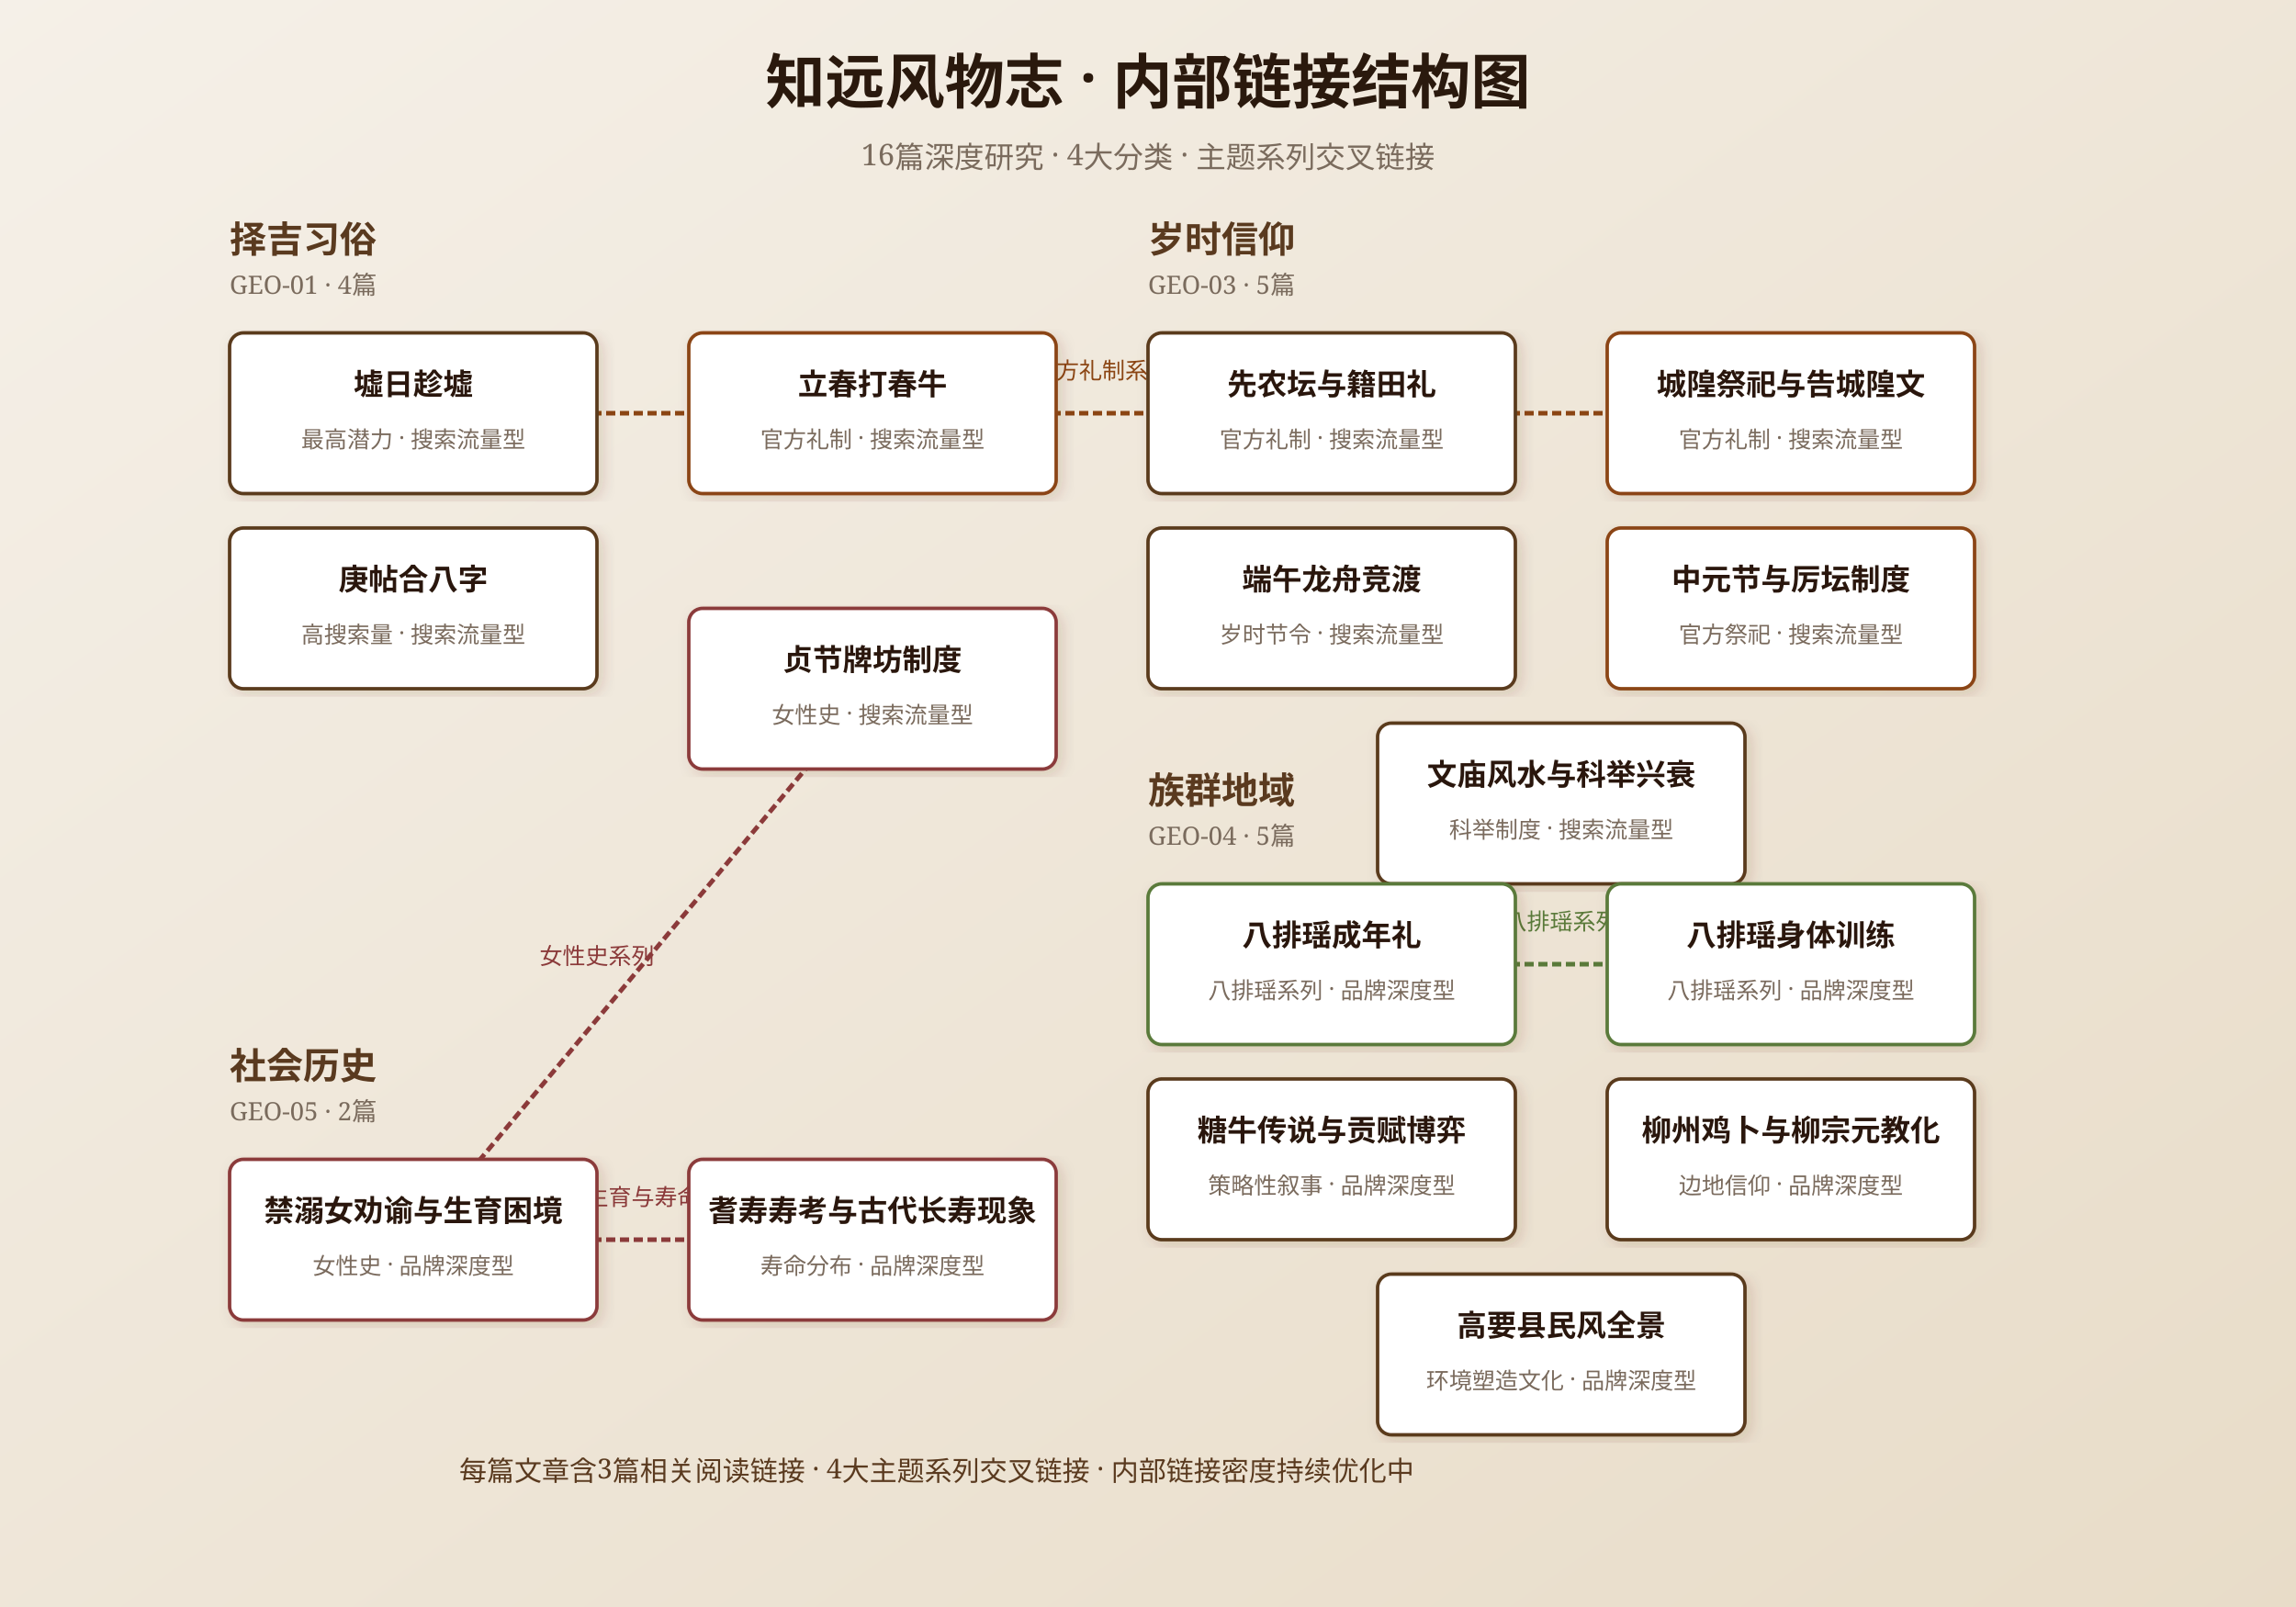
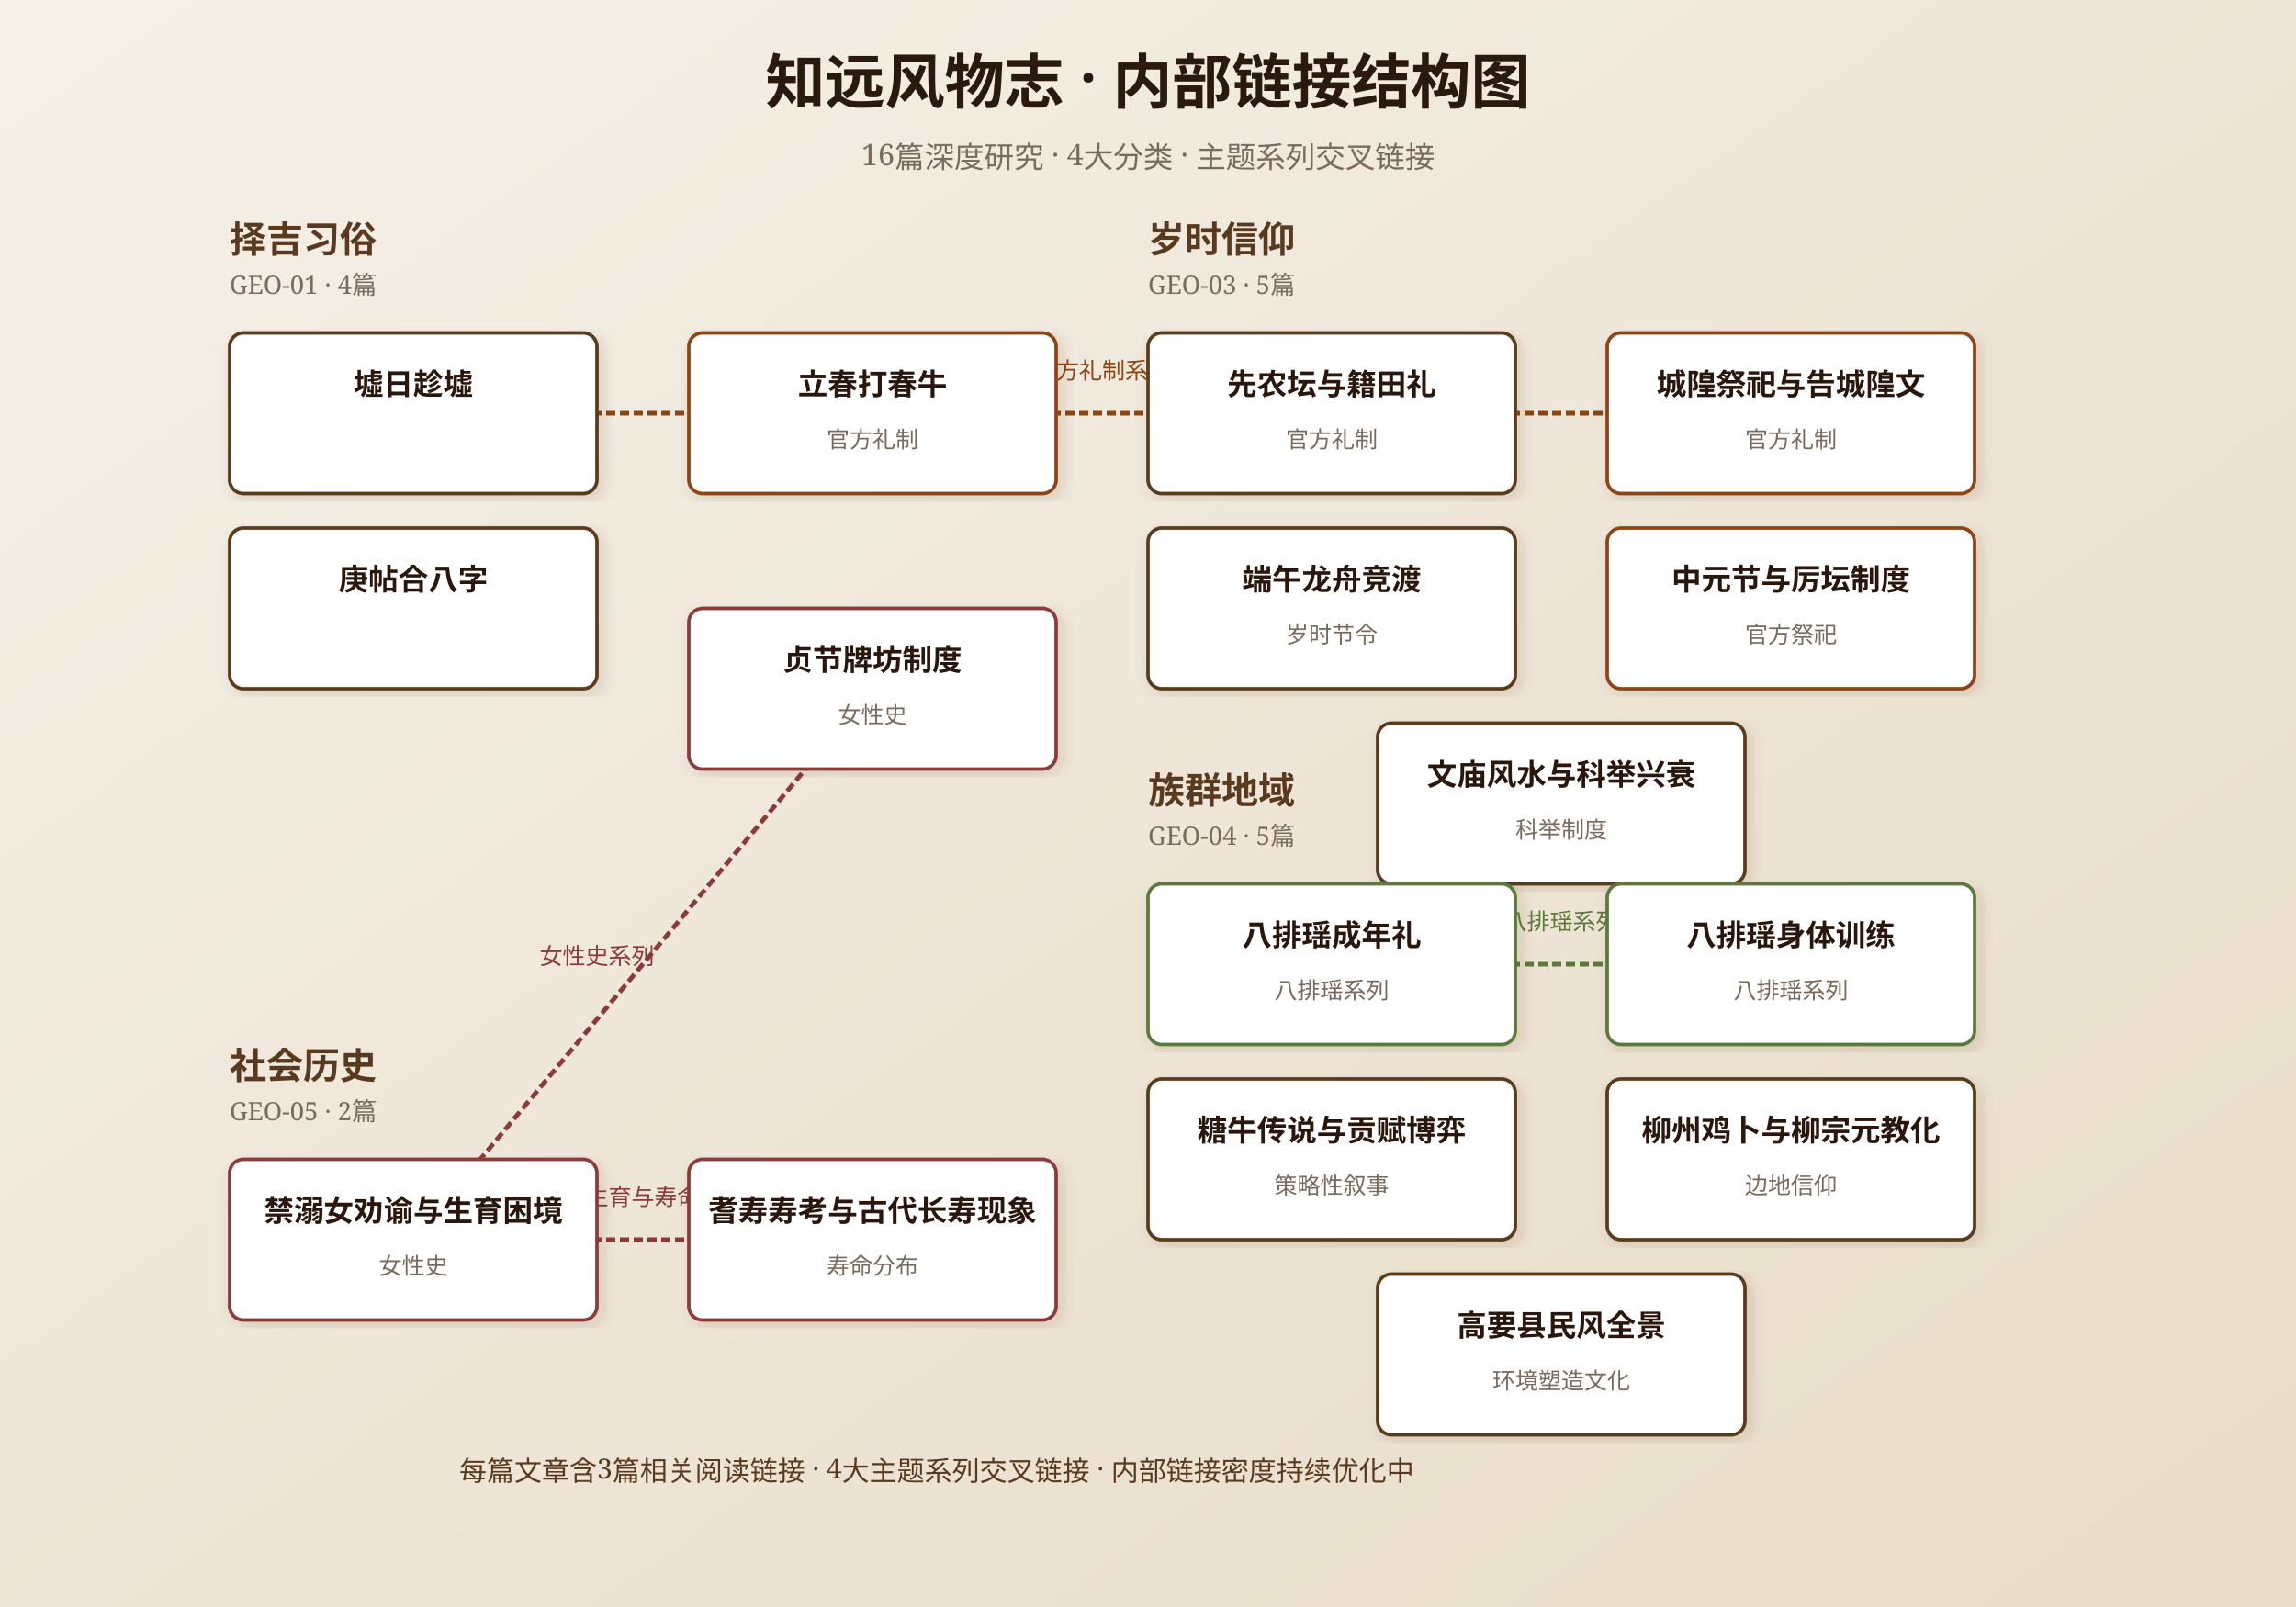
<svg xmlns="http://www.w3.org/2000/svg" viewBox="0 0 1000 700" width="1000" height="700">
  <defs>
    <linearGradient id="bgGrad5" x1="0%" y1="0%" x2="100%" y2="100%">
      <stop offset="0%" style="stop-color:#F5F0E8;stop-opacity:1" />
      <stop offset="100%" style="stop-color:#E8DCC8;stop-opacity:1" />
    </linearGradient>
    <filter id="shadow5" x="-5%" y="-5%" width="110%" height="110%">
      <feDropShadow dx="2" dy="2" stdDeviation="3" flood-color="#5A3A1F" flood-opacity="0.15" />
    </filter>
  </defs>
  <rect width="1000" height="700" fill="url(#bgGrad5)" />
  <text x="500" y="45" text-anchor="middle" font-family="STKaiti, KaiTi, serif" font-size="26" fill="#2A190D" font-weight="bold">知远风物志 · 内部链接结构图</text>
  <text x="500" y="72" text-anchor="middle" font-family="Noto Serif SC, SimSun, serif" font-size="13" fill="#7A6B5D">16篇深度研究 · 4大分类 · 主题系列交叉链接</text>
  <line x1="180" y1="180" x2="380" y2="180" stroke="#8B4513" stroke-width="2" stroke-dasharray="4,2" />
  <line x1="380" y1="180" x2="580" y2="180" stroke="#8B4513" stroke-width="2" stroke-dasharray="4,2" />
  <line x1="580" y1="180" x2="780" y2="180" stroke="#8B4513" stroke-width="2" stroke-dasharray="4,2" />
  <text x="480" y="165" text-anchor="middle" font-family="Noto Serif SC, SimSun, serif" font-size="10" fill="#8B4513">官方礼制系列</text>
  <line x1="580" y1="420" x2="780" y2="420" stroke="#5A7A3A" stroke-width="2" stroke-dasharray="4,2" />
  <text x="680" y="405" text-anchor="middle" font-family="Noto Serif SC, SimSun, serif" font-size="10" fill="#5A7A3A">八排瑶系列</text>
  <line x1="380" y1="300" x2="180" y2="540" stroke="#8B3A3A" stroke-width="2" stroke-dasharray="4,2" />
  <text x="260" y="420" text-anchor="middle" font-family="Noto Serif SC, SimSun, serif" font-size="10" fill="#8B3A3A">女性史系列</text>
  <line x1="180" y1="540" x2="380" y2="540" stroke="#8B3A3A" stroke-width="2" stroke-dasharray="4,2" />
  <text x="280" y="525" text-anchor="middle" font-family="Noto Serif SC, SimSun, serif" font-size="10" fill="#8B3A3A">生育与寿命</text>
  <text x="100" y="110" font-family="STKaiti, KaiTi, serif" font-size="16" fill="#5A3A1F" font-weight="bold">择吉习俗</text>
  <text x="100" y="128" font-family="Noto Serif SC, SimSun, serif" font-size="11" fill="#7A6B5D">GEO-01 · 4篇</text>
  <text x="500" y="110" font-family="STKaiti, KaiTi, serif" font-size="16" fill="#5A3A1F" font-weight="bold">岁时信仰</text>
  <text x="500" y="128" font-family="Noto Serif SC, SimSun, serif" font-size="11" fill="#7A6B5D">GEO-03 · 5篇</text>
  <text x="500" y="350" font-family="STKaiti, KaiTi, serif" font-size="16" fill="#5A3A1F" font-weight="bold">族群地域</text>
  <text x="500" y="368" font-family="Noto Serif SC, SimSun, serif" font-size="11" fill="#7A6B5D">GEO-04 · 5篇</text>
  <text x="100" y="470" font-family="STKaiti, KaiTi, serif" font-size="16" fill="#5A3A1F" font-weight="bold">社会历史</text>
  <text x="100" y="488" font-family="Noto Serif SC, SimSun, serif" font-size="11" fill="#7A6B5D">GEO-05 · 2篇</text>
  <g filter="url(#shadow5)">
    <rect x="100" y="145" width="160" height="70" rx="6" fill="#FFFFFF" stroke="#5A3A1F" stroke-width="1.5" />
    <text x="180" y="172" text-anchor="middle" font-family="STKaiti, KaiTi, serif" font-size="13" fill="#2A190D" font-weight="bold">墟日趁墟</text>
-     <text x="180" y="195" text-anchor="middle" font-family="Noto Serif SC, SimSun, serif" font-size="10" fill="#7A6B5D">最高潜力 · 搜索流量型</text>
+     <text x="180" y="195" text-anchor="middle" font-family="Noto Serif SC, SimSun, serif" font-size="10" fill="#7A6B5D" />
  </g>
  <g filter="url(#shadow5)">
    <rect x="100" y="230" width="160" height="70" rx="6" fill="#FFFFFF" stroke="#5A3A1F" stroke-width="1.5" />
    <text x="180" y="257" text-anchor="middle" font-family="STKaiti, KaiTi, serif" font-size="13" fill="#2A190D" font-weight="bold">庚帖合八字</text>
-     <text x="180" y="280" text-anchor="middle" font-family="Noto Serif SC, SimSun, serif" font-size="10" fill="#7A6B5D">高搜索量 · 搜索流量型</text>
+     <text x="180" y="280" text-anchor="middle" font-family="Noto Serif SC, SimSun, serif" font-size="10" fill="#7A6B5D" />
  </g>
  <g filter="url(#shadow5)">
    <rect x="300" y="145" width="160" height="70" rx="6" fill="#FFFFFF" stroke="#8B4513" stroke-width="1.5" />
    <text x="380" y="172" text-anchor="middle" font-family="STKaiti, KaiTi, serif" font-size="13" fill="#2A190D" font-weight="bold">立春打春牛</text>
-     <text x="380" y="195" text-anchor="middle" font-family="Noto Serif SC, SimSun, serif" font-size="10" fill="#7A6B5D">官方礼制 · 搜索流量型</text>
+     <text x="380" y="195" text-anchor="middle" font-family="Noto Serif SC, SimSun, serif" font-size="10" fill="#7A6B5D">官方礼制</text>
  </g>
  <g filter="url(#shadow5)">
    <rect x="300" y="265" width="160" height="70" rx="6" fill="#FFFFFF" stroke="#8B3A3A" stroke-width="1.5" />
    <text x="380" y="292" text-anchor="middle" font-family="STKaiti, KaiTi, serif" font-size="13" fill="#2A190D" font-weight="bold">贞节牌坊制度</text>
-     <text x="380" y="315" text-anchor="middle" font-family="Noto Serif SC, SimSun, serif" font-size="10" fill="#7A6B5D">女性史 · 搜索流量型</text>
+     <text x="380" y="315" text-anchor="middle" font-family="Noto Serif SC, SimSun, serif" font-size="10" fill="#7A6B5D">女性史</text>
  </g>
  <g filter="url(#shadow5)">
    <rect x="500" y="145" width="160" height="70" rx="6" fill="#FFFFFF" stroke="#5A3A1F" stroke-width="1.5" />
    <text x="580" y="172" text-anchor="middle" font-family="STKaiti, KaiTi, serif" font-size="13" fill="#2A190D" font-weight="bold">先农坛与籍田礼</text>
-     <text x="580" y="195" text-anchor="middle" font-family="Noto Serif SC, SimSun, serif" font-size="10" fill="#7A6B5D">官方礼制 · 搜索流量型</text>
+     <text x="580" y="195" text-anchor="middle" font-family="Noto Serif SC, SimSun, serif" font-size="10" fill="#7A6B5D">官方礼制</text>
  </g>
  <g filter="url(#shadow5)">
    <rect x="700" y="145" width="160" height="70" rx="6" fill="#FFFFFF" stroke="#8B4513" stroke-width="1.5" />
    <text x="780" y="172" text-anchor="middle" font-family="STKaiti, KaiTi, serif" font-size="13" fill="#2A190D" font-weight="bold">城隍祭祀与告城隍文</text>
-     <text x="780" y="195" text-anchor="middle" font-family="Noto Serif SC, SimSun, serif" font-size="10" fill="#7A6B5D">官方礼制 · 搜索流量型</text>
+     <text x="780" y="195" text-anchor="middle" font-family="Noto Serif SC, SimSun, serif" font-size="10" fill="#7A6B5D">官方礼制</text>
  </g>
  <g filter="url(#shadow5)">
    <rect x="500" y="230" width="160" height="70" rx="6" fill="#FFFFFF" stroke="#5A3A1F" stroke-width="1.5" />
    <text x="580" y="257" text-anchor="middle" font-family="STKaiti, KaiTi, serif" font-size="13" fill="#2A190D" font-weight="bold">端午龙舟竞渡</text>
-     <text x="580" y="280" text-anchor="middle" font-family="Noto Serif SC, SimSun, serif" font-size="10" fill="#7A6B5D">岁时节令 · 搜索流量型</text>
+     <text x="580" y="280" text-anchor="middle" font-family="Noto Serif SC, SimSun, serif" font-size="10" fill="#7A6B5D">岁时节令</text>
  </g>
  <g filter="url(#shadow5)">
    <rect x="700" y="230" width="160" height="70" rx="6" fill="#FFFFFF" stroke="#8B4513" stroke-width="1.5" />
    <text x="780" y="257" text-anchor="middle" font-family="STKaiti, KaiTi, serif" font-size="13" fill="#2A190D" font-weight="bold">中元节与厉坛制度</text>
-     <text x="780" y="280" text-anchor="middle" font-family="Noto Serif SC, SimSun, serif" font-size="10" fill="#7A6B5D">官方祭祀 · 搜索流量型</text>
+     <text x="780" y="280" text-anchor="middle" font-family="Noto Serif SC, SimSun, serif" font-size="10" fill="#7A6B5D">官方祭祀</text>
  </g>
  <g filter="url(#shadow5)">
    <rect x="600" y="315" width="160" height="70" rx="6" fill="#FFFFFF" stroke="#5A3A1F" stroke-width="1.5" />
    <text x="680" y="342" text-anchor="middle" font-family="STKaiti, KaiTi, serif" font-size="13" fill="#2A190D" font-weight="bold">文庙风水与科举兴衰</text>
-     <text x="680" y="365" text-anchor="middle" font-family="Noto Serif SC, SimSun, serif" font-size="10" fill="#7A6B5D">科举制度 · 搜索流量型</text>
+     <text x="680" y="365" text-anchor="middle" font-family="Noto Serif SC, SimSun, serif" font-size="10" fill="#7A6B5D">科举制度</text>
  </g>
  <g filter="url(#shadow5)">
    <rect x="500" y="385" width="160" height="70" rx="6" fill="#FFFFFF" stroke="#5A7A3A" stroke-width="1.5" />
    <text x="580" y="412" text-anchor="middle" font-family="STKaiti, KaiTi, serif" font-size="13" fill="#2A190D" font-weight="bold">八排瑶成年礼</text>
-     <text x="580" y="435" text-anchor="middle" font-family="Noto Serif SC, SimSun, serif" font-size="10" fill="#7A6B5D">八排瑶系列 · 品牌深度型</text>
+     <text x="580" y="435" text-anchor="middle" font-family="Noto Serif SC, SimSun, serif" font-size="10" fill="#7A6B5D">八排瑶系列</text>
  </g>
  <g filter="url(#shadow5)">
    <rect x="700" y="385" width="160" height="70" rx="6" fill="#FFFFFF" stroke="#5A7A3A" stroke-width="1.5" />
    <text x="780" y="412" text-anchor="middle" font-family="STKaiti, KaiTi, serif" font-size="13" fill="#2A190D" font-weight="bold">八排瑶身体训练</text>
-     <text x="780" y="435" text-anchor="middle" font-family="Noto Serif SC, SimSun, serif" font-size="10" fill="#7A6B5D">八排瑶系列 · 品牌深度型</text>
+     <text x="780" y="435" text-anchor="middle" font-family="Noto Serif SC, SimSun, serif" font-size="10" fill="#7A6B5D">八排瑶系列</text>
  </g>
  <g filter="url(#shadow5)">
    <rect x="500" y="470" width="160" height="70" rx="6" fill="#FFFFFF" stroke="#5A3A1F" stroke-width="1.5" />
    <text x="580" y="497" text-anchor="middle" font-family="STKaiti, KaiTi, serif" font-size="13" fill="#2A190D" font-weight="bold">糖牛传说与贡赋博弈</text>
-     <text x="580" y="520" text-anchor="middle" font-family="Noto Serif SC, SimSun, serif" font-size="10" fill="#7A6B5D">策略性叙事 · 品牌深度型</text>
+     <text x="580" y="520" text-anchor="middle" font-family="Noto Serif SC, SimSun, serif" font-size="10" fill="#7A6B5D">策略性叙事</text>
  </g>
  <g filter="url(#shadow5)">
    <rect x="700" y="470" width="160" height="70" rx="6" fill="#FFFFFF" stroke="#5A3A1F" stroke-width="1.5" />
    <text x="780" y="497" text-anchor="middle" font-family="STKaiti, KaiTi, serif" font-size="13" fill="#2A190D" font-weight="bold">柳州鸡卜与柳宗元教化</text>
-     <text x="780" y="520" text-anchor="middle" font-family="Noto Serif SC, SimSun, serif" font-size="10" fill="#7A6B5D">边地信仰 · 品牌深度型</text>
+     <text x="780" y="520" text-anchor="middle" font-family="Noto Serif SC, SimSun, serif" font-size="10" fill="#7A6B5D">边地信仰</text>
  </g>
  <g filter="url(#shadow5)">
    <rect x="600" y="555" width="160" height="70" rx="6" fill="#FFFFFF" stroke="#5A3A1F" stroke-width="1.5" />
    <text x="680" y="582" text-anchor="middle" font-family="STKaiti, KaiTi, serif" font-size="13" fill="#2A190D" font-weight="bold">高要县民风全景</text>
-     <text x="680" y="605" text-anchor="middle" font-family="Noto Serif SC, SimSun, serif" font-size="10" fill="#7A6B5D">环境塑造文化 · 品牌深度型</text>
+     <text x="680" y="605" text-anchor="middle" font-family="Noto Serif SC, SimSun, serif" font-size="10" fill="#7A6B5D">环境塑造文化</text>
  </g>
  <g filter="url(#shadow5)">
    <rect x="100" y="505" width="160" height="70" rx="6" fill="#FFFFFF" stroke="#8B3A3A" stroke-width="1.5" />
    <text x="180" y="532" text-anchor="middle" font-family="STKaiti, KaiTi, serif" font-size="13" fill="#2A190D" font-weight="bold">禁溺女劝谕与生育困境</text>
-     <text x="180" y="555" text-anchor="middle" font-family="Noto Serif SC, SimSun, serif" font-size="10" fill="#7A6B5D">女性史 · 品牌深度型</text>
+     <text x="180" y="555" text-anchor="middle" font-family="Noto Serif SC, SimSun, serif" font-size="10" fill="#7A6B5D">女性史</text>
  </g>
  <g filter="url(#shadow5)">
    <rect x="300" y="505" width="160" height="70" rx="6" fill="#FFFFFF" stroke="#8B3A3A" stroke-width="1.5" />
    <text x="380" y="532" text-anchor="middle" font-family="STKaiti, KaiTi, serif" font-size="13" fill="#2A190D" font-weight="bold">耆寿寿考与古代长寿现象</text>
-     <text x="380" y="555" text-anchor="middle" font-family="Noto Serif SC, SimSun, serif" font-size="10" fill="#7A6B5D">寿命分布 · 品牌深度型</text>
+     <text x="380" y="555" text-anchor="middle" font-family="Noto Serif SC, SimSun, serif" font-size="10" fill="#7A6B5D">寿命分布</text>
  </g>
  <g transform="translate(200, 645)">
    <text x="0" y="0" font-family="Noto Serif SC, SimSun, serif" font-size="12" fill="#5A3A1F">每篇文章含3篇相关阅读链接 · 4大主题系列交叉链接 · 内部链接密度持续优化中</text>
  </g>
</svg>
